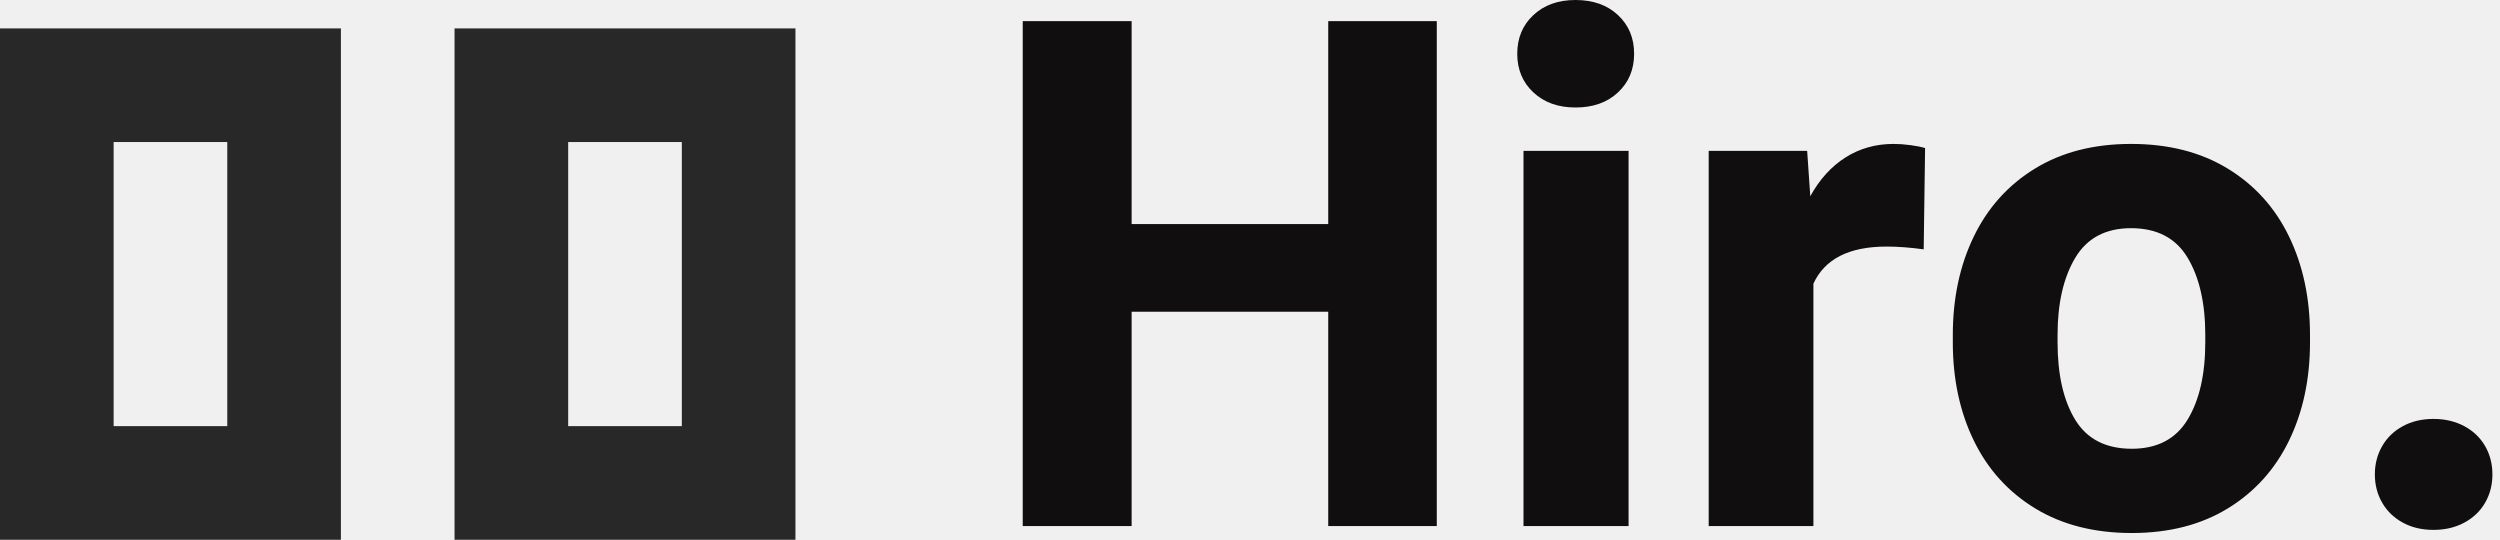
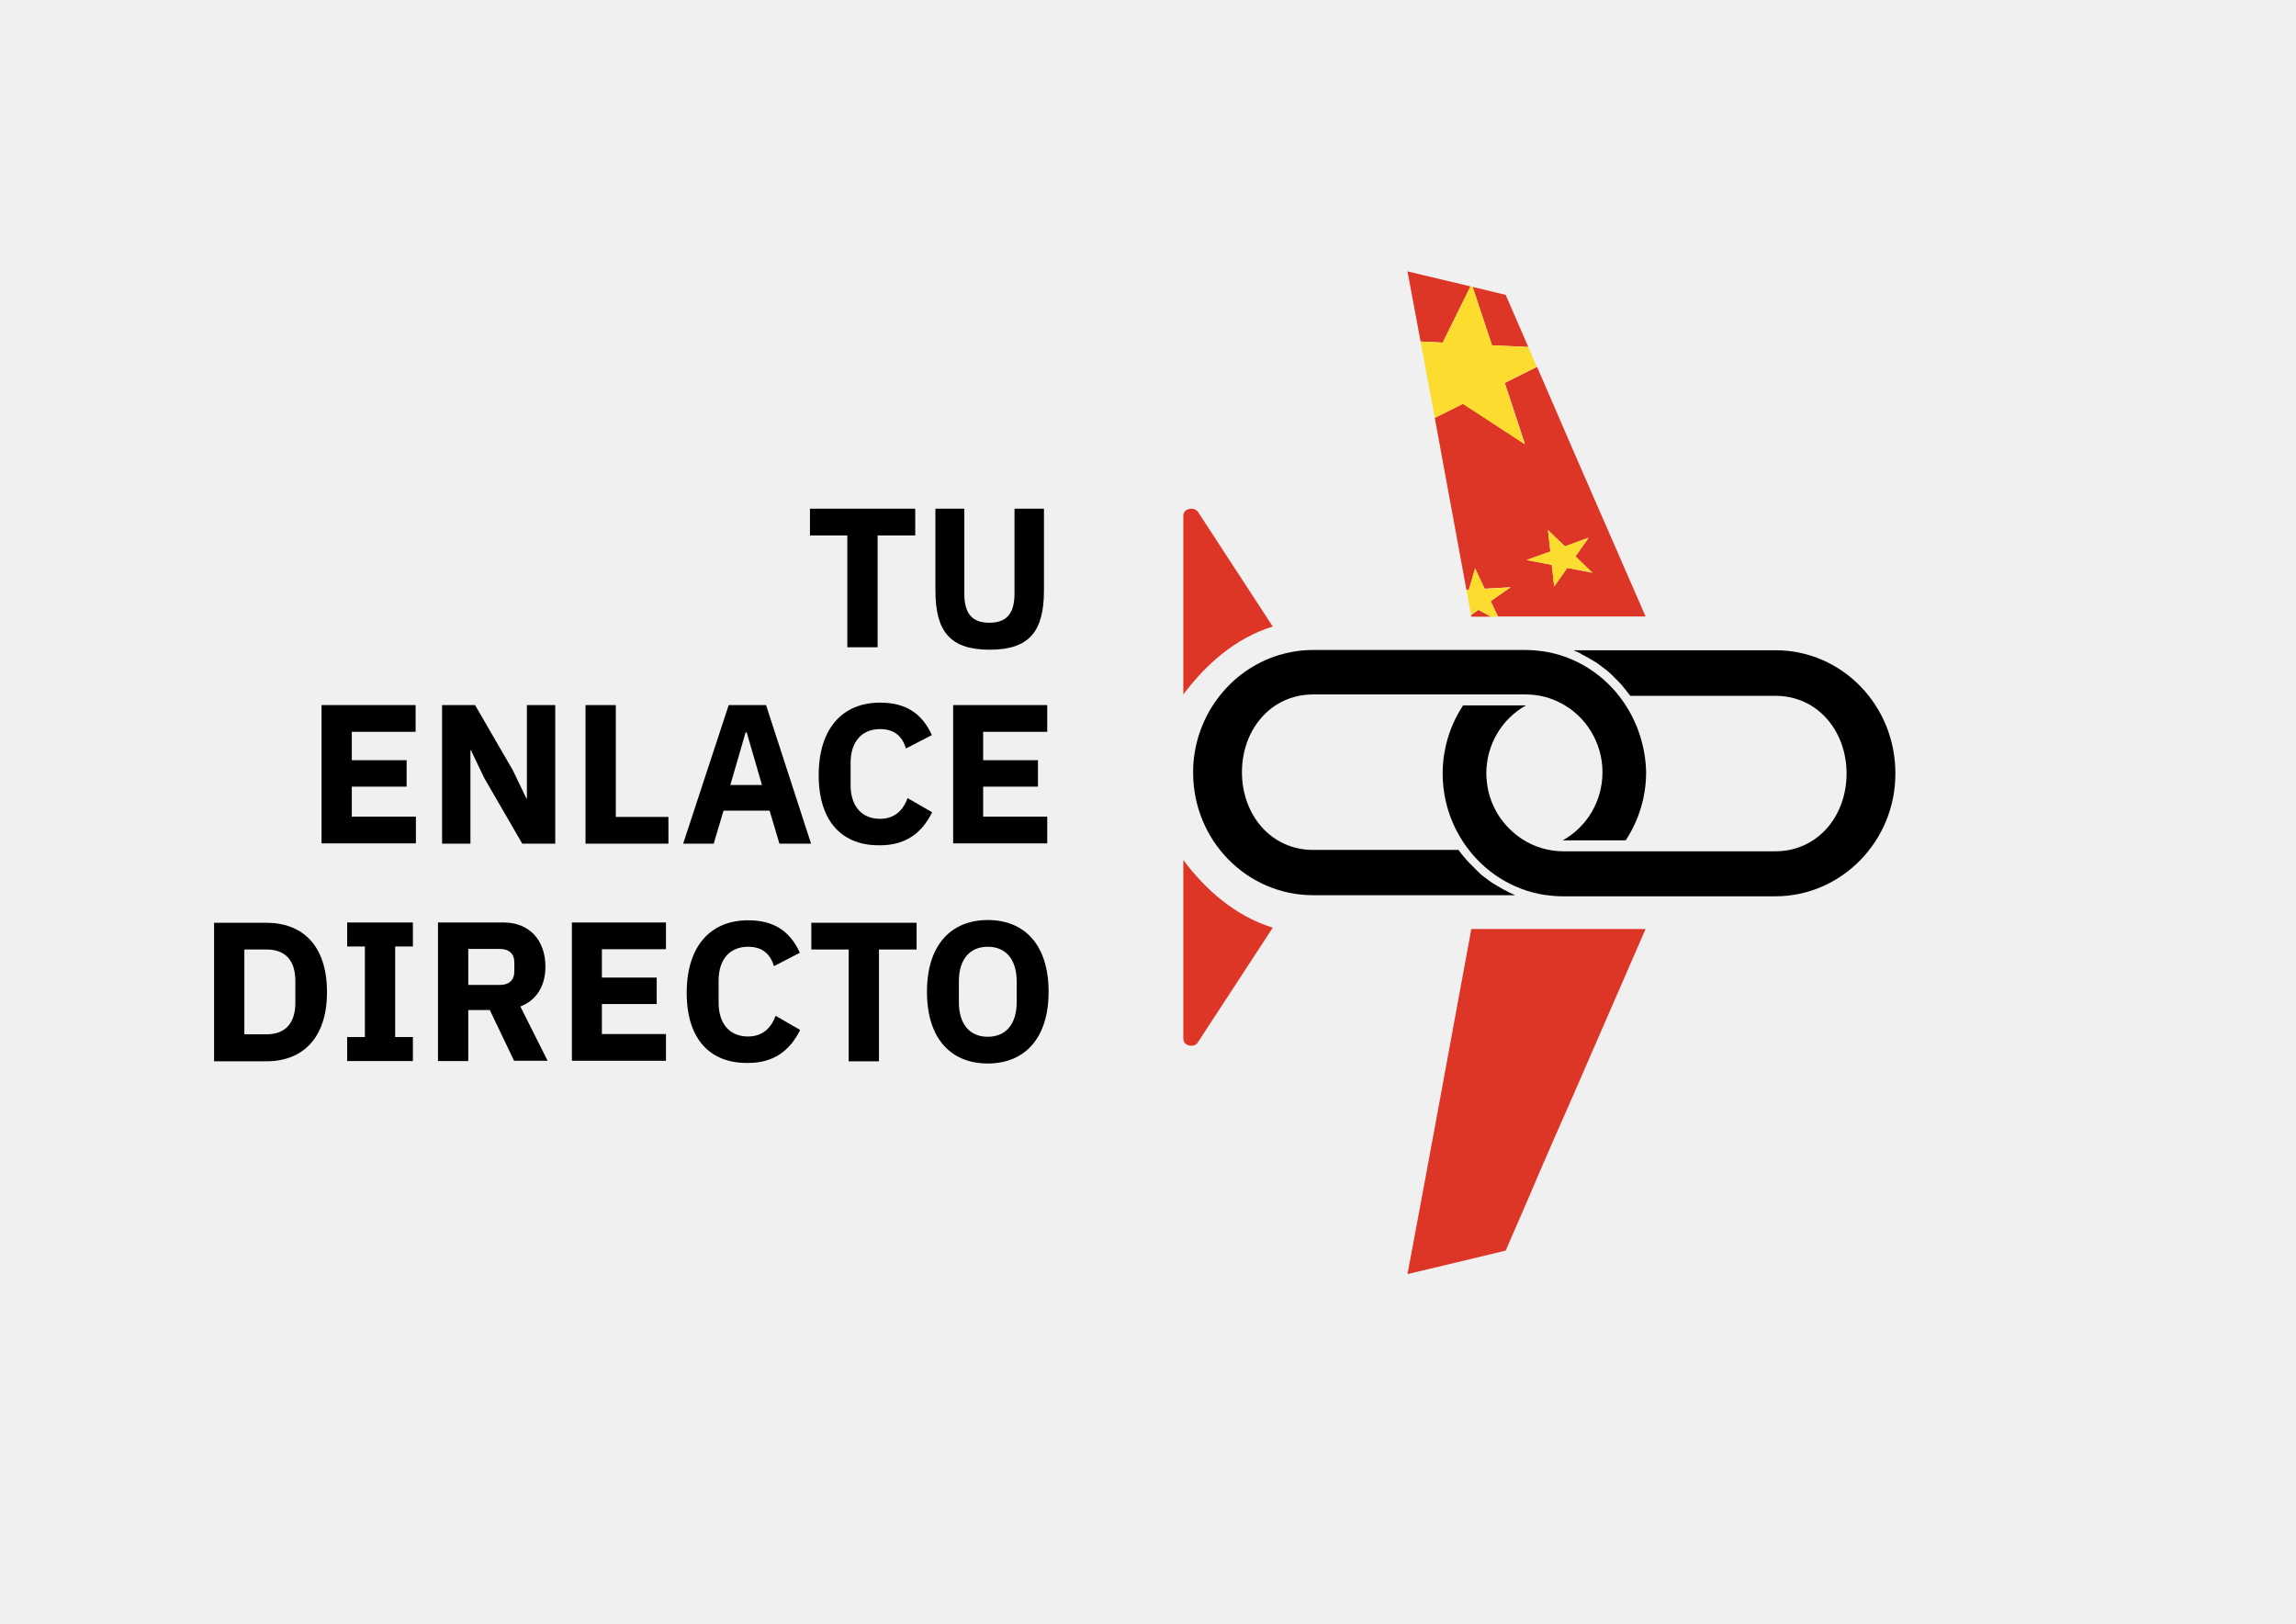
- <svg xmlns="http://www.w3.org/2000/svg" width="88px" height="19px" viewBox="0 0 88 19" version="1.1">
-   <g id="logo" stroke="none" stroke-width="1" fill="none" fill-rule="evenodd">
-     <rect id="Rectangle-Copy-2" stroke="#282828" stroke-width="4" x="18" y="3" width="8" height="14" />
-     <rect id="Rectangle-Copy-3" stroke="#282828" stroke-width="4" x="2" y="3" width="8" height="14" />
-     <path d="M39.833,18.518 L39.833,10.974 L46.754,10.974 L46.754,18.518 L50.575,18.518 L50.575,0.745 L46.754,0.745 L46.754,7.886 L39.833,7.886 L39.833,0.745 L36,0.745 L36,18.518 L39.833,18.518 Z M55.458,3.784 C56.076,3.784 56.575,3.607 56.953,3.253 C57.332,2.899 57.521,2.445 57.521,1.892 C57.521,1.339 57.332,0.885 56.953,0.531 C56.575,0.177 56.076,0 55.458,0 C54.848,0 54.353,0.177 53.975,0.531 C53.596,0.885 53.407,1.339 53.407,1.892 C53.407,2.445 53.596,2.899 53.975,3.253 C54.353,3.607 54.848,3.784 55.458,3.784 Z M57.326,18.518 L57.326,5.31 L53.627,5.31 L53.627,18.518 L57.326,18.518 Z M63.832,18.518 L63.832,9.985 C64.231,9.115 65.089,8.679 66.408,8.679 C66.806,8.679 67.242,8.712 67.714,8.777 L67.714,8.777 L67.763,5.212 C67.632,5.172 67.462,5.137 67.25,5.109 C67.038,5.08 66.839,5.066 66.652,5.066 C66.025,5.066 65.462,5.225 64.961,5.542 C64.461,5.859 64.048,6.315 63.722,6.909 L63.722,6.909 L63.612,5.31 L60.146,5.31 L60.146,18.518 L63.832,18.518 Z M75.038,18.762 C76.348,18.762 77.475,18.473 78.419,17.896 C79.363,17.318 80.082,16.522 80.574,15.509 C81.066,14.496 81.312,13.342 81.312,12.048 L81.312,12.048 L81.312,11.792 C81.312,10.498 81.066,9.342 80.574,8.325 C80.082,7.308 79.361,6.51 78.413,5.933 C77.465,5.355 76.332,5.066 75.014,5.066 C73.703,5.066 72.576,5.355 71.632,5.933 C70.688,6.51 69.97,7.308 69.478,8.325 C68.985,9.342 68.739,10.498 68.739,11.792 L68.739,11.792 L68.739,12.048 C68.739,13.342 68.985,14.496 69.478,15.509 C69.97,16.522 70.69,17.318 71.638,17.896 C72.587,18.473 73.72,18.762 75.038,18.762 Z M75.038,15.796 C74.127,15.796 73.463,15.456 73.048,14.777 C72.633,14.097 72.426,13.188 72.426,12.048 L72.426,12.048 L72.426,11.792 C72.426,10.677 72.633,9.772 73.048,9.076 C73.463,8.38 74.118,8.032 75.014,8.032 C75.925,8.032 76.588,8.378 77.003,9.07 C77.418,9.762 77.626,10.669 77.626,11.792 L77.626,11.792 L77.626,12.048 C77.626,13.18 77.418,14.087 77.003,14.771 C76.588,15.454 75.933,15.796 75.038,15.796 Z M85.658,18.652 C86.065,18.652 86.427,18.567 86.745,18.396 C87.062,18.225 87.306,17.991 87.477,17.694 C87.648,17.397 87.733,17.065 87.733,16.699 C87.733,16.333 87.648,16.001 87.477,15.704 C87.306,15.407 87.062,15.173 86.745,15.002 C86.427,14.832 86.065,14.746 85.658,14.746 C85.251,14.746 84.891,14.832 84.578,15.002 C84.265,15.173 84.022,15.407 83.852,15.704 C83.681,16.001 83.595,16.333 83.595,16.699 C83.595,17.065 83.681,17.397 83.852,17.694 C84.022,17.991 84.265,18.225 84.578,18.396 C84.891,18.567 85.251,18.652 85.658,18.652 Z" id="Hiro." fill="#100E0E" fill-rule="nonzero" />
+ <svg xmlns="http://www.w3.org/2000/svg" version="1.1" x="0px" y="0px" viewBox="0 0 841.9 595.3" enable-background="new 0 0 841.9 595.3" xml:space="preserve">
+   <g id="guias" display="none">
+ </g>
+   <g id="fondo">
+ </g>
+   <g id="Capa_1">
+     <path fill="#FFFFFF" d="M651.4,327.4c-0.8-0.4-1.7-0.8-2.5-1.2C649.7,326.6,650.6,327,651.4,327.4z" />
+     <path d="M660.2,333.1c-0.1-0.1-0.2-0.2-0.4-0.3C659.9,332.9,660.1,333,660.2,333.1z" />
+     <path d="M657.4,331c-0.2-0.1-0.4-0.3-0.6-0.4C657,330.7,657.2,330.9,657.4,331z" />
+     <path d="M664.5,337c0.1,0.1,0.2,0.2,0.4,0.4C664.8,337.3,664.7,337.2,664.5,337z" />
+     <path d="M651.5,327.5c0,0-0.1,0-0.1-0.1C651.4,327.5,651.5,327.5,651.5,327.5z" />
+     <path fill="#FFFFFF" d="M630.7,346c0.1,0,0.2,0,0.3,0l0,0C630.9,346,630.8,346,630.7,346z" />
+     <path d="M644.5,396.1c-0.1,0-0.2,0-0.3,0l0,0C644.2,396.1,644.4,396.1,644.5,396.1z" />
+     <path d="M651.1,238.4h-74c0.1,0,0.2,0.1,0.3,0.2c0.9,0.4,1.7,0.7,2.5,1.2c0,0,0.1,0,0.1,0.1c0.9,0.4,1.7,0.9,2.6,1.4   c0.2,0.1,0.5,0.3,0.7,0.4c0.7,0.4,1.3,0.8,2,1.2c0.2,0.1,0.4,0.3,0.6,0.4c0.8,0.6,1.6,1.2,2.4,1.8c0.1,0.1,0.2,0.2,0.4,0.3   c0.7,0.5,1.3,1.1,2,1.7c0.2,0.2,0.4,0.4,0.6,0.6c0.6,0.6,1.2,1.2,1.8,1.8c0.1,0.1,0.2,0.2,0.4,0.4c0.7,0.7,1.4,1.5,2,2.3   c0.2,0.2,0.3,0.4,0.5,0.6c0.5,0.6,1,1.3,1.5,1.9c0.1,0.1,0.2,0.3,0.3,0.4H651c15.4,0,26.1,12.8,26.1,28.5   c0,15.7-10.7,28.5-26.1,28.5h-53.3h-24.7c-5,0-10.4-1.6-14.6-4.3c-3.6-2.3-6.7-5.4-9-9c-2.3-3.7-3.8-7.9-4.2-12.2   c-0.1-1-0.2-2-0.2-3c0-10.6,5.7-20.1,14.6-25c-0.1,0-0.2,0-0.3,0h-22.8c-4.9,7.4-7.5,16.1-7.5,25c0,9.3,2.8,18.2,8,25.8   c6.9,10.1,17.6,16.9,29.4,18.7c2.2,0.3,4.4,0.5,6.6,0.5h78c24.2,0,44-20.2,44-44.9C695.1,258.5,675.3,238.4,651.1,238.4z" />
+     <path fill="#DD3627" d="M436.9,383.4c-1,0-3-0.5-3-2.6v-65.5c8.1,10.8,18.9,20.5,32.8,24.8l-27.5,42.1   C438.7,383,437.9,383.4,436.9,383.4z" />
+     <path fill="#DD3627" d="M436.9,186.5c-1,0-3,0.5-3,2.6v65.5c8.1-10.8,18.9-20.6,32.8-24.9l-27.4-42   C438.7,186.9,437.9,186.5,436.9,186.5z" />
+     <path d="M595.4,257.5c-6.9-10.1-17.6-16.9-29.4-18.7c-2.2-0.3-4.4-0.5-6.6-0.5h-78c-3,0-5.8,0.3-8.6,0.9   c-19.1,3.9-33.7,20.5-35.2,40.7c-0.1,1.1-0.1,2.2-0.1,3.4c0,24.8,19.7,44.9,44,44.9h74c-0.1,0-0.2-0.1-0.3-0.2   c-0.9-0.4-1.7-0.7-2.6-1.2c0,0-0.1,0-0.1-0.1c-0.9-0.4-1.8-0.9-2.6-1.4c-0.2-0.1-0.5-0.3-0.7-0.4c-0.7-0.4-1.3-0.8-2-1.2   c-0.2-0.1-0.4-0.3-0.6-0.4c-0.8-0.6-1.6-1.2-2.4-1.8c-0.1-0.1-0.2-0.2-0.4-0.3c-0.7-0.5-1.3-1.1-1.9-1.7c-0.2-0.2-0.4-0.4-0.6-0.6   c-0.6-0.6-1.2-1.2-1.8-1.8c-0.1-0.1-0.3-0.3-0.4-0.4c-0.7-0.7-1.4-1.5-2-2.2c-0.2-0.2-0.3-0.4-0.5-0.6c-0.5-0.6-1-1.2-1.5-1.9   c-0.1-0.1-0.2-0.3-0.3-0.4h-53.3c-15.4,0-26.1-12.8-26.1-28.5s10.7-28.5,26.1-28.5h53.3h24.7c2.4,0,4.9,0.3,7.4,1   c1.8,0.5,3.5,1.2,5.1,2c9.4,4.7,15.6,14.6,15.6,25.5c0,10.6-5.7,20.1-14.6,25c0.1,0,0.2,0,0.3,0h22.8c4.9-7.4,7.5-16.1,7.5-25   C603.4,274,600.6,265.1,595.4,257.5z" />
+     <g>
+       <polygon fill="#DD3627" points="539.4,225.5 539.5,226.1 546.7,226.1 542.1,223.6   " />
+       <polygon fill="#DD3627" points="539.2,105 516.1,99.5 520.9,125.2 529,125.6   " />
+       <path fill="#DD3627" d="M540.9,208.4l3.5,7.4l9.5-0.5l-7.3,5.1l2.7,5.6h54.1L576.8,165l-7.3-16.9l-5.9-13.6l-11.8,5.9l7.4,22.4    l-22.7-14.8l-10.4,5.2l11.6,63l0.9,0L540.9,208.4z M567.6,194.3l6.2,6l8.7-3.1l-4.8,6.8l6.2,6l-9.2-1.8l-4.8,6.8l-0.9-7.9    l-9.2-1.8l8.7-3.1L567.6,194.3z" />
+       <polygon fill="#DD3627" points="560.4,127.2 552.1,108.1 540,105.2 547.1,126.6   " />
+       <polygon fill="#FBDC2F" points="569,207.1 569.9,215 574.7,208.2 583.9,209.9 577.7,204 582.5,197.1 573.8,200.3 567.6,194.3     568.5,202.2 559.7,205.3   " />
+       <polygon fill="#FBDC2F" points="546.6,220.4 553.9,215.3 544.4,215.9 540.9,208.4 538.6,216.2 537.7,216.2 539.4,225.5     542.1,223.6 546.7,226.1 549.2,226.1   " />
+       <polygon fill="#FBDC2F" points="559.1,162.9 551.7,140.4 563.5,134.5 563.1,133.5 560.4,127.2 547.1,126.6 540,105.2 539.2,105     529,125.6 520.9,125.2 526.1,153.2 536.4,148.1   " />
+     </g>
+     <polygon fill="#DD3627" points="549.2,340.6 546.7,340.6 539.5,340.6 539.4,341.2 537.7,350.4 526.1,413.4 520.9,441.4    516.1,467.1 539.2,461.6 540,461.4 552.1,458.5 560.4,439.4 563.1,433.1 563.5,432.1 569.4,418.5 576.8,401.7 603.4,340.6  " />
+     <g>
+       <path d="M321.8,196.3v41h-11.1v-41H297v-9.8h38.6v9.8H321.8z" />
+       <path d="M353.6,186.5v31.1c0,7.1,2.6,10.7,9.2,10.7c6.5,0,9.2-3.6,9.2-10.7v-31.1h10.8v30c0,15-5.4,21.7-19.9,21.7    c-14.5,0-19.9-6.7-19.9-21.7v-30H353.6z" />
+       <path d="M117.9,309.3v-50.8h34.5v9.8H129v10.4h20.1v9.7H129v11h23.5v9.8H117.9z" />
+       <path d="M177.6,285.3l-4.9-10.2h-0.2v34.2h-10.4v-50.8h12.1l13.9,24l4.9,10.2h0.2v-34.2h10.4v50.8h-12.1L177.6,285.3z" />
+       <path d="M214.7,309.3v-50.8h11.1v41h19.3v9.8H214.7z" />
+       <path d="M285.8,309.3l-3.6-12.1h-16.9l-3.6,12.1h-11.2l16.7-50.8h13.7l16.5,50.8H285.8z M273.8,268.5h-0.4l-5.6,19.3h11.6    L273.8,268.5z" />
+       <path d="M300.2,284.2c0-17.2,8.8-26.6,22.5-26.6c9.3,0,15.3,3.8,19,11.9l-9.5,4.9c-1.3-4.2-4-7.1-9.5-7.1    c-6.5,0-10.8,4.4-10.8,12.4v8.1c0,8,4.3,12.4,10.8,12.4c5.5,0,8.6-3.4,10.1-7.6l9,5.2c-3.8,7.7-9.8,12.1-19.1,12.1    C309,310.1,300.2,301.4,300.2,284.2z" />
+       <path d="M349.5,309.3v-50.8H384v9.8h-23.5v10.4h20.1v9.7h-20.1v11H384v9.8H349.5z" />
+       <path d="M78.5,338.3h19.1c13.5,0,22.3,8.5,22.3,25.4c0,16.9-8.9,25.4-22.3,25.4H78.5V338.3z M97.7,379.2c6.5,0,10.6-3.6,10.6-11.6    v-7.9c0-8.1-4.1-11.6-10.6-11.6h-8.1v31.1H97.7z" />
+       <path d="M127.3,389v-8.8h6.5v-33.2h-6.5v-8.8h24.1v8.8h-6.5v33.2h6.5v8.8H127.3z" />
+       <path d="M171.7,389h-11.1v-50.8h24.1c9.4,0,15.3,6.5,15.3,16.2c0,6.8-3.1,12.3-9.2,14.6l10,19.9h-12.3l-8.9-18.6h-7.9V389z     M183.3,361.1c3.3,0,5.3-1.7,5.3-5v-3.2c0-3.3-2-5-5.3-5h-11.6v13.2H183.3z" />
+       <path d="M209.7,389v-50.8h34.5v9.8h-23.5v10.4h20.1v9.7h-20.1v11h23.5v9.8H209.7z" />
+       <path d="M251.8,364c0-17.2,8.8-26.6,22.5-26.6c9.3,0,15.3,3.8,19,11.9l-9.5,4.9c-1.3-4.2-4-7.1-9.5-7.1c-6.5,0-10.8,4.4-10.8,12.4    v8.1c0,8,4.3,12.4,10.8,12.4c5.5,0,8.6-3.4,10.1-7.6l9,5.2c-3.8,7.7-9.8,12.1-19.1,12.1C260.6,389.9,251.8,381.2,251.8,364z" />
+       <path d="M322.3,348.1v41h-11.1v-41h-13.7v-9.8h38.6v9.8H322.3z" />
+       <path d="M339.9,363.6c0-17.2,8.9-26.3,22.3-26.3s22.3,9,22.3,26.3c0,17.2-8.9,26.3-22.3,26.3S339.9,380.9,339.9,363.6z     M372.8,367.4v-7.6c0-8.1-4-12.7-10.6-12.7s-10.6,4.6-10.6,12.7v7.6c0,8.1,4,12.7,10.6,12.7S372.8,375.5,372.8,367.4z" />
+     </g>
  </g>
+   <g id="Capa_4">
+ </g>
</svg>
